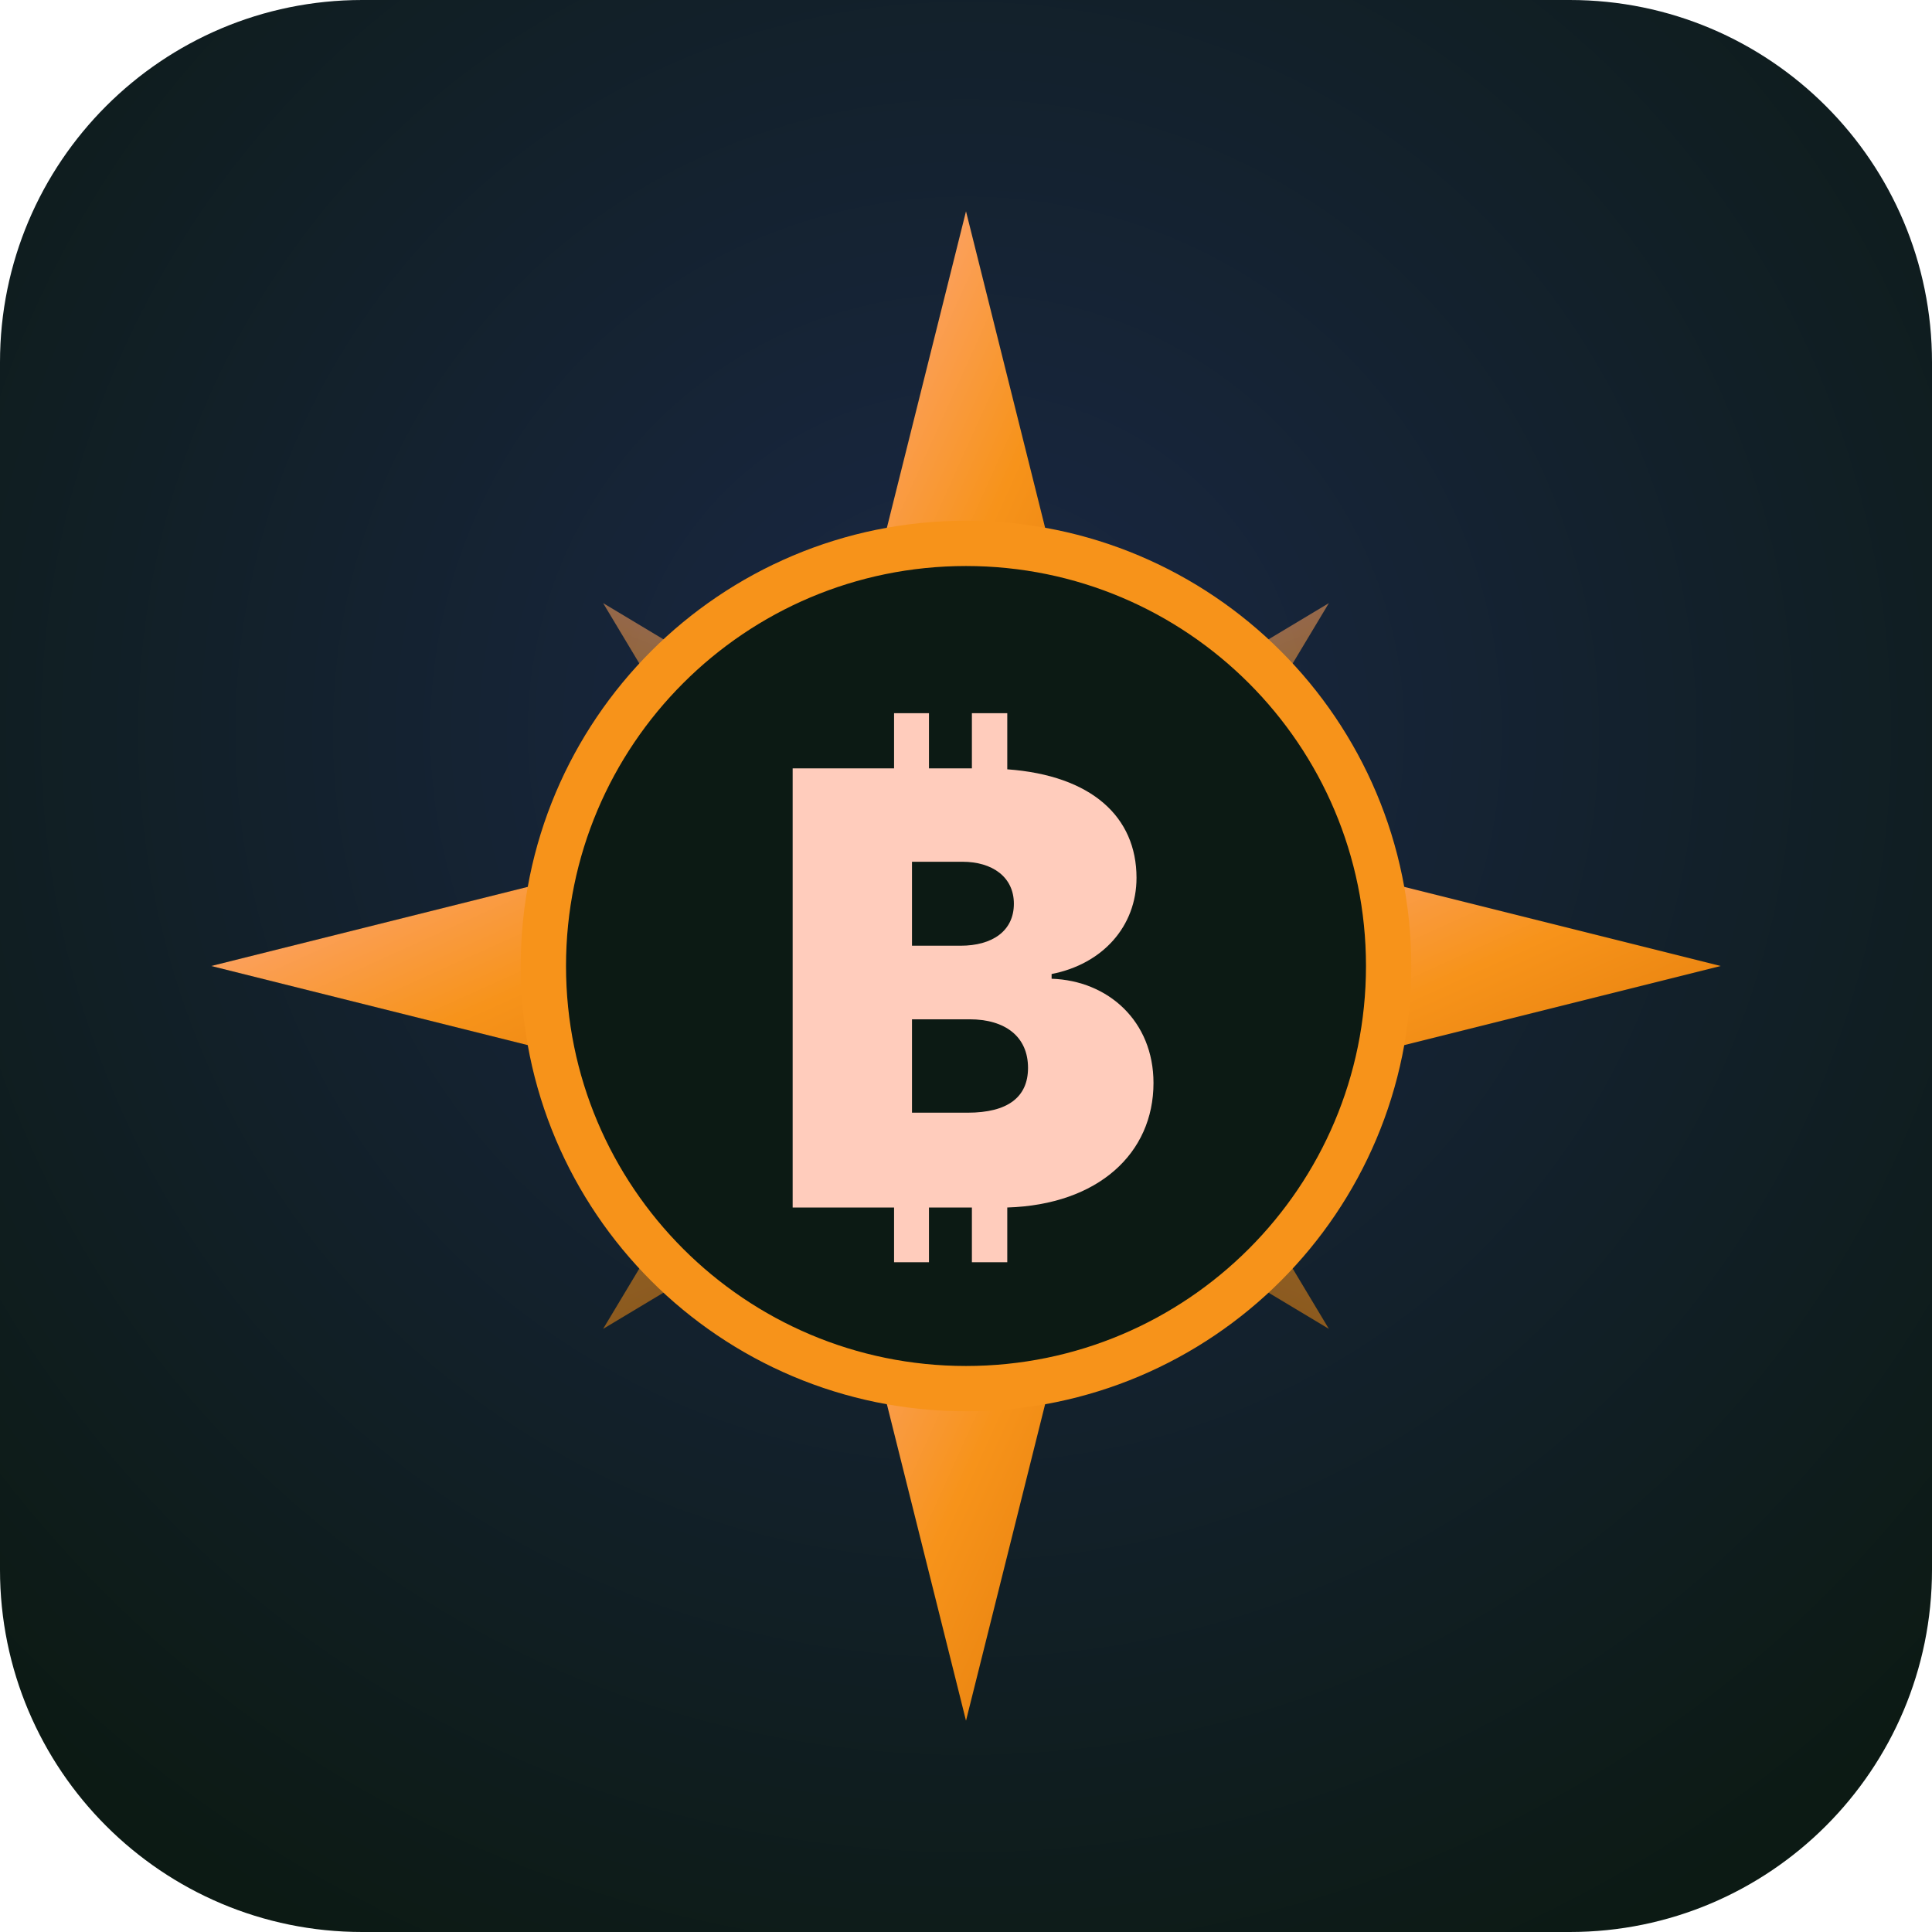
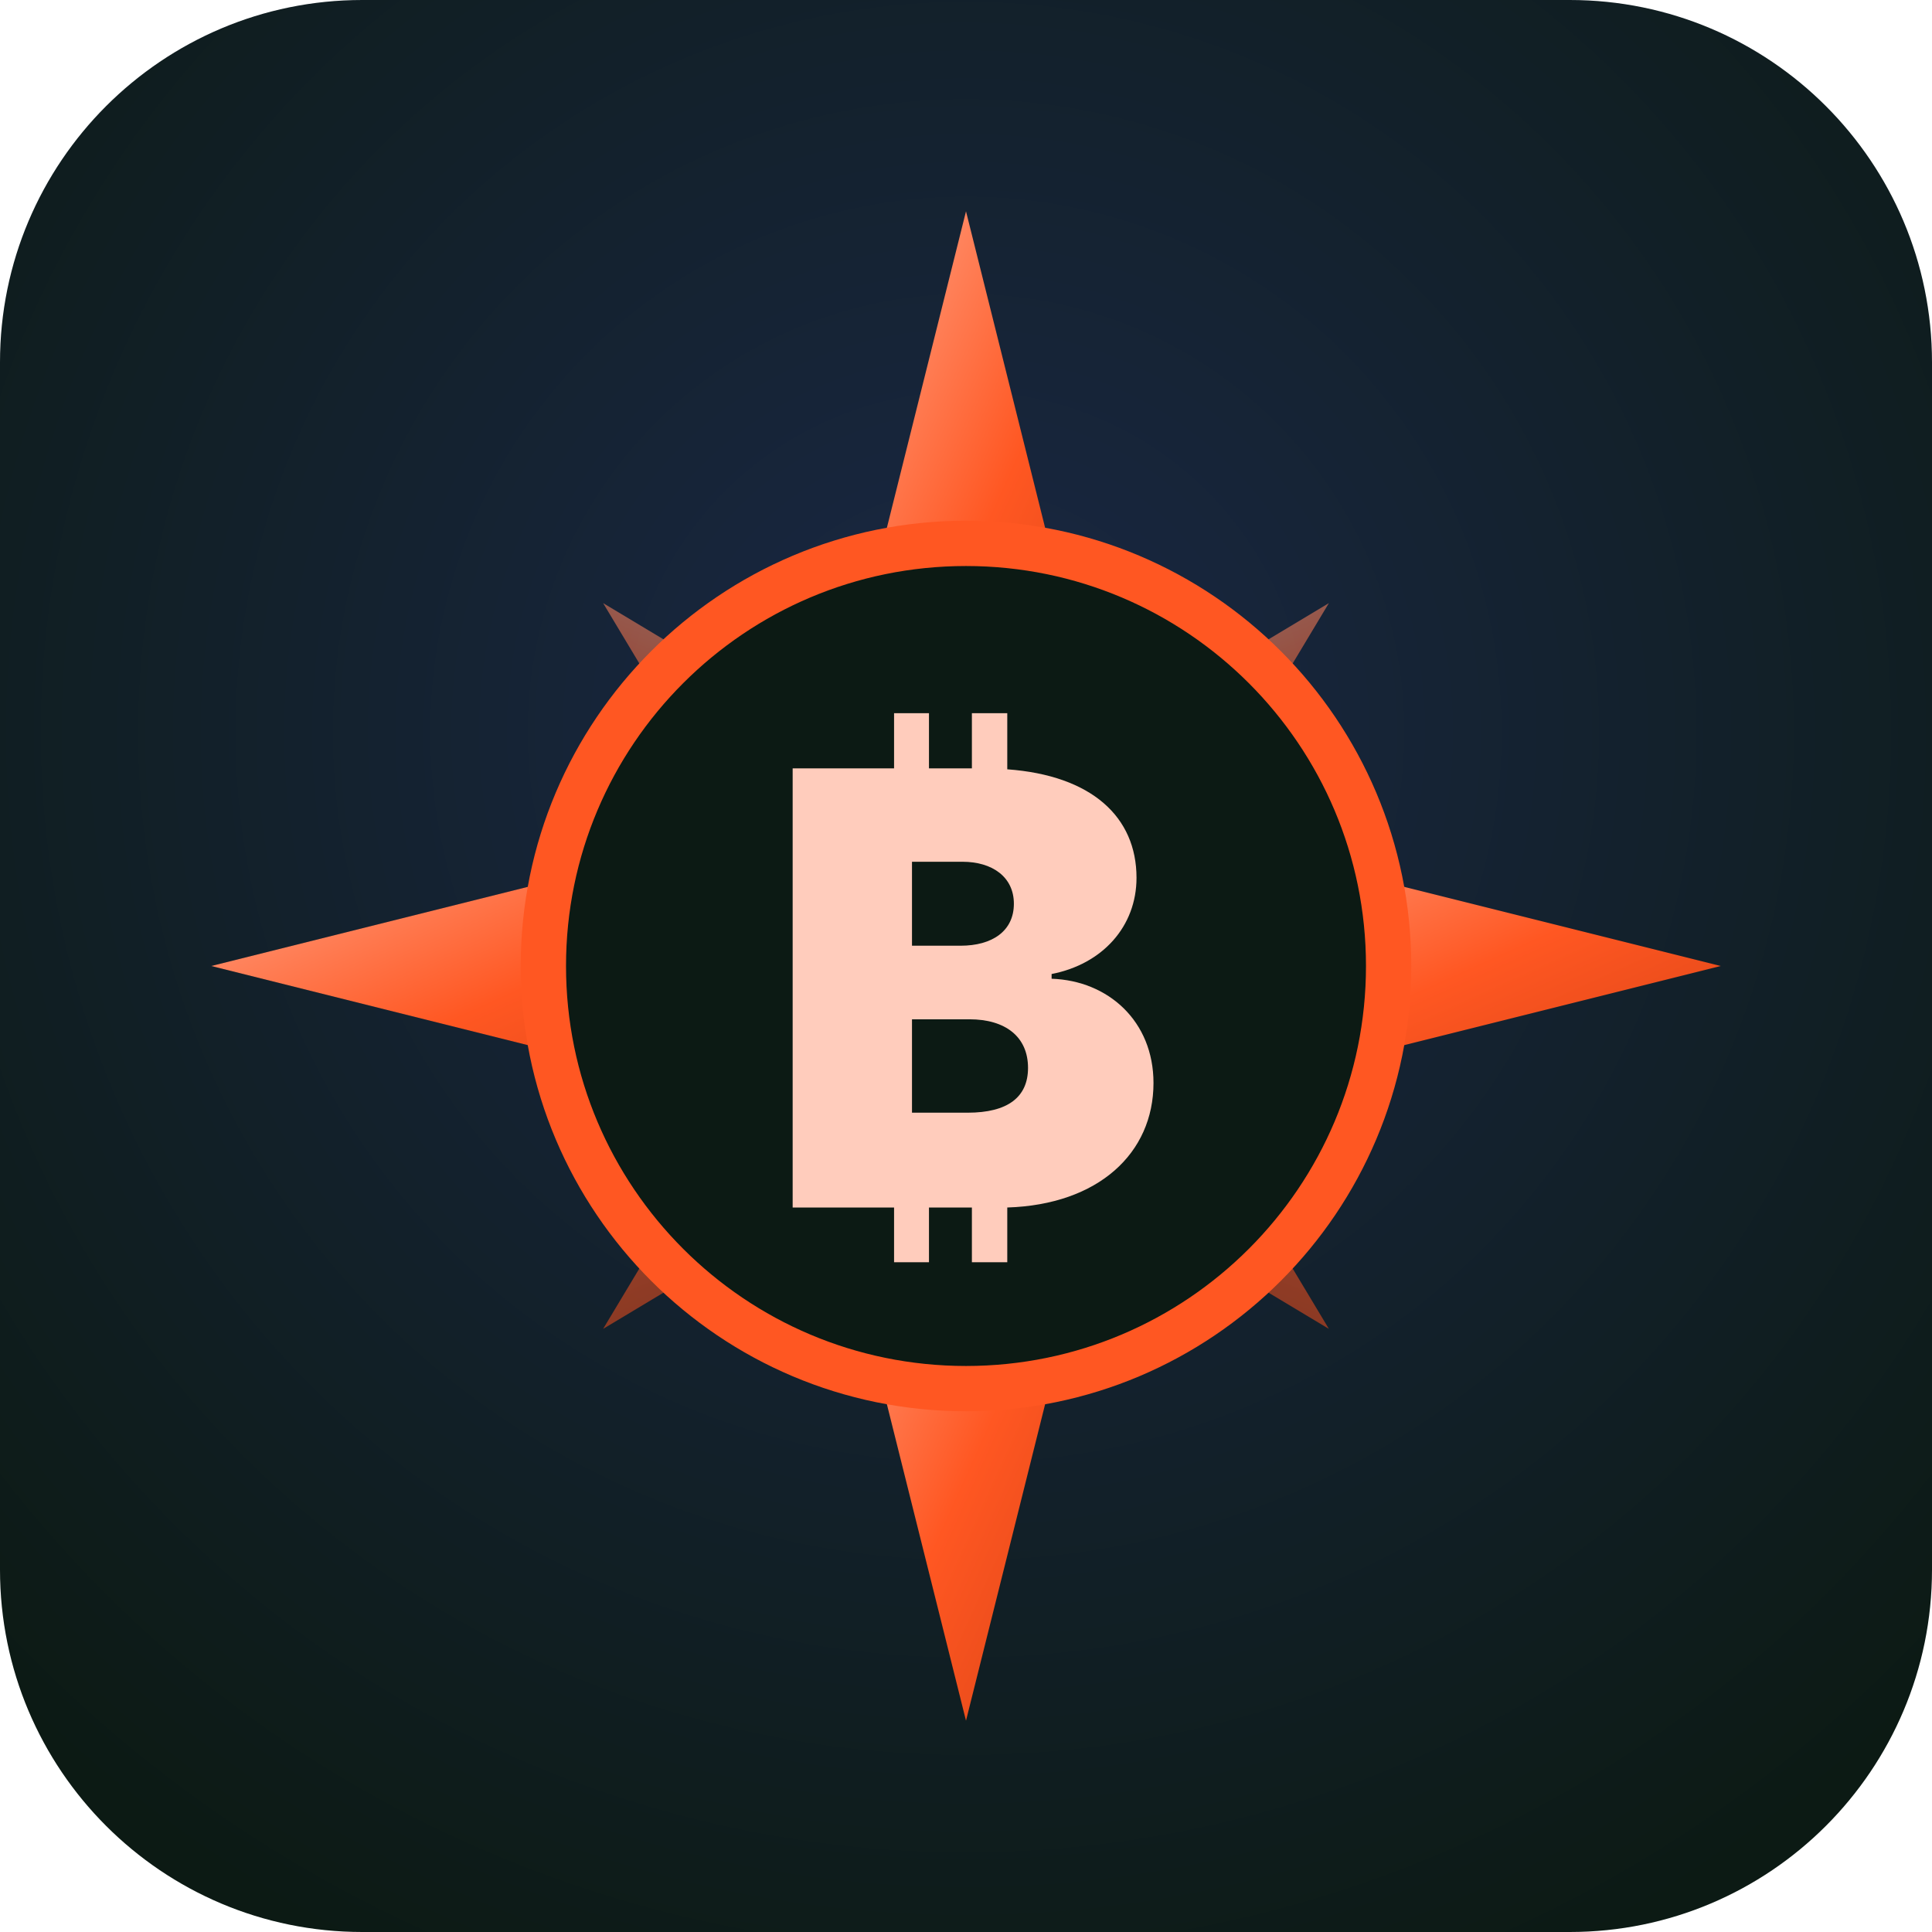
<svg xmlns="http://www.w3.org/2000/svg" viewBox="0 0 64 64" width="64" height="64">
  <defs>
    <radialGradient id="bp-fav-bg" cx="50%" cy="38%" r="70%">
      <stop offset="0%" stop-color="#1A2845" />
      <stop offset="100%" stop-color="#0C1A14" />
    </radialGradient>
    <linearGradient id="bp-fav-star" x1="0%" y1="0%" x2="100%" y2="100%">
      <stop offset="0%" stop-color="#FFAB91" />
-       <stop offset="55%" stop-color="#F7931A" />
-       <stop offset="100%" stop-color="#E07A0A" />
+       <stop offset="55%" stop-color="#FF5722" />
+       <stop offset="100%" stop-color="#D84315" />
    </linearGradient>
  </defs>
  <rect width="64" height="64" rx="12" fill="url(#bp-fav-bg)" />
  <g transform="translate(32 32)" fill="url(#bp-fav-star)">
    <polygon points="0,-25 4.5,-7 0,-5 -4.5,-7" />
    <polygon points="25,0 7,4.5 5,0 7,-4.5" />
    <polygon points="0,25 -4.5,7 0,5 4.5,7" />
    <polygon points="-25,0 -7,-4.5 -5,0 -7,4.5" />
  </g>
  <g transform="translate(32 32) rotate(45)" fill="url(#bp-fav-star)" opacity="0.55">
    <polygon points="0,-17 3,-5 0,-3 -3,-5" />
    <polygon points="17,0 5,3 3,0 5,-3" />
    <polygon points="0,17 -3,5 0,3 3,5" />
    <polygon points="-17,0 -5,-3 -3,0 -5,3" />
  </g>
-   <circle cx="32" cy="32" r="14" fill="#0C1A14" stroke="#F7931A" stroke-width="1.5" />
+   <circle cx="32" cy="32" r="14" fill="#0C1A14" stroke="#FF5722" stroke-width="1.5" />
  <text x="32" y="40" text-anchor="middle" font-family="ui-sans-serif, system-ui, -apple-system, 'Segoe UI', sans-serif" font-weight="900" font-size="20" fill="#FFCCBC">₿</text>
</svg>
